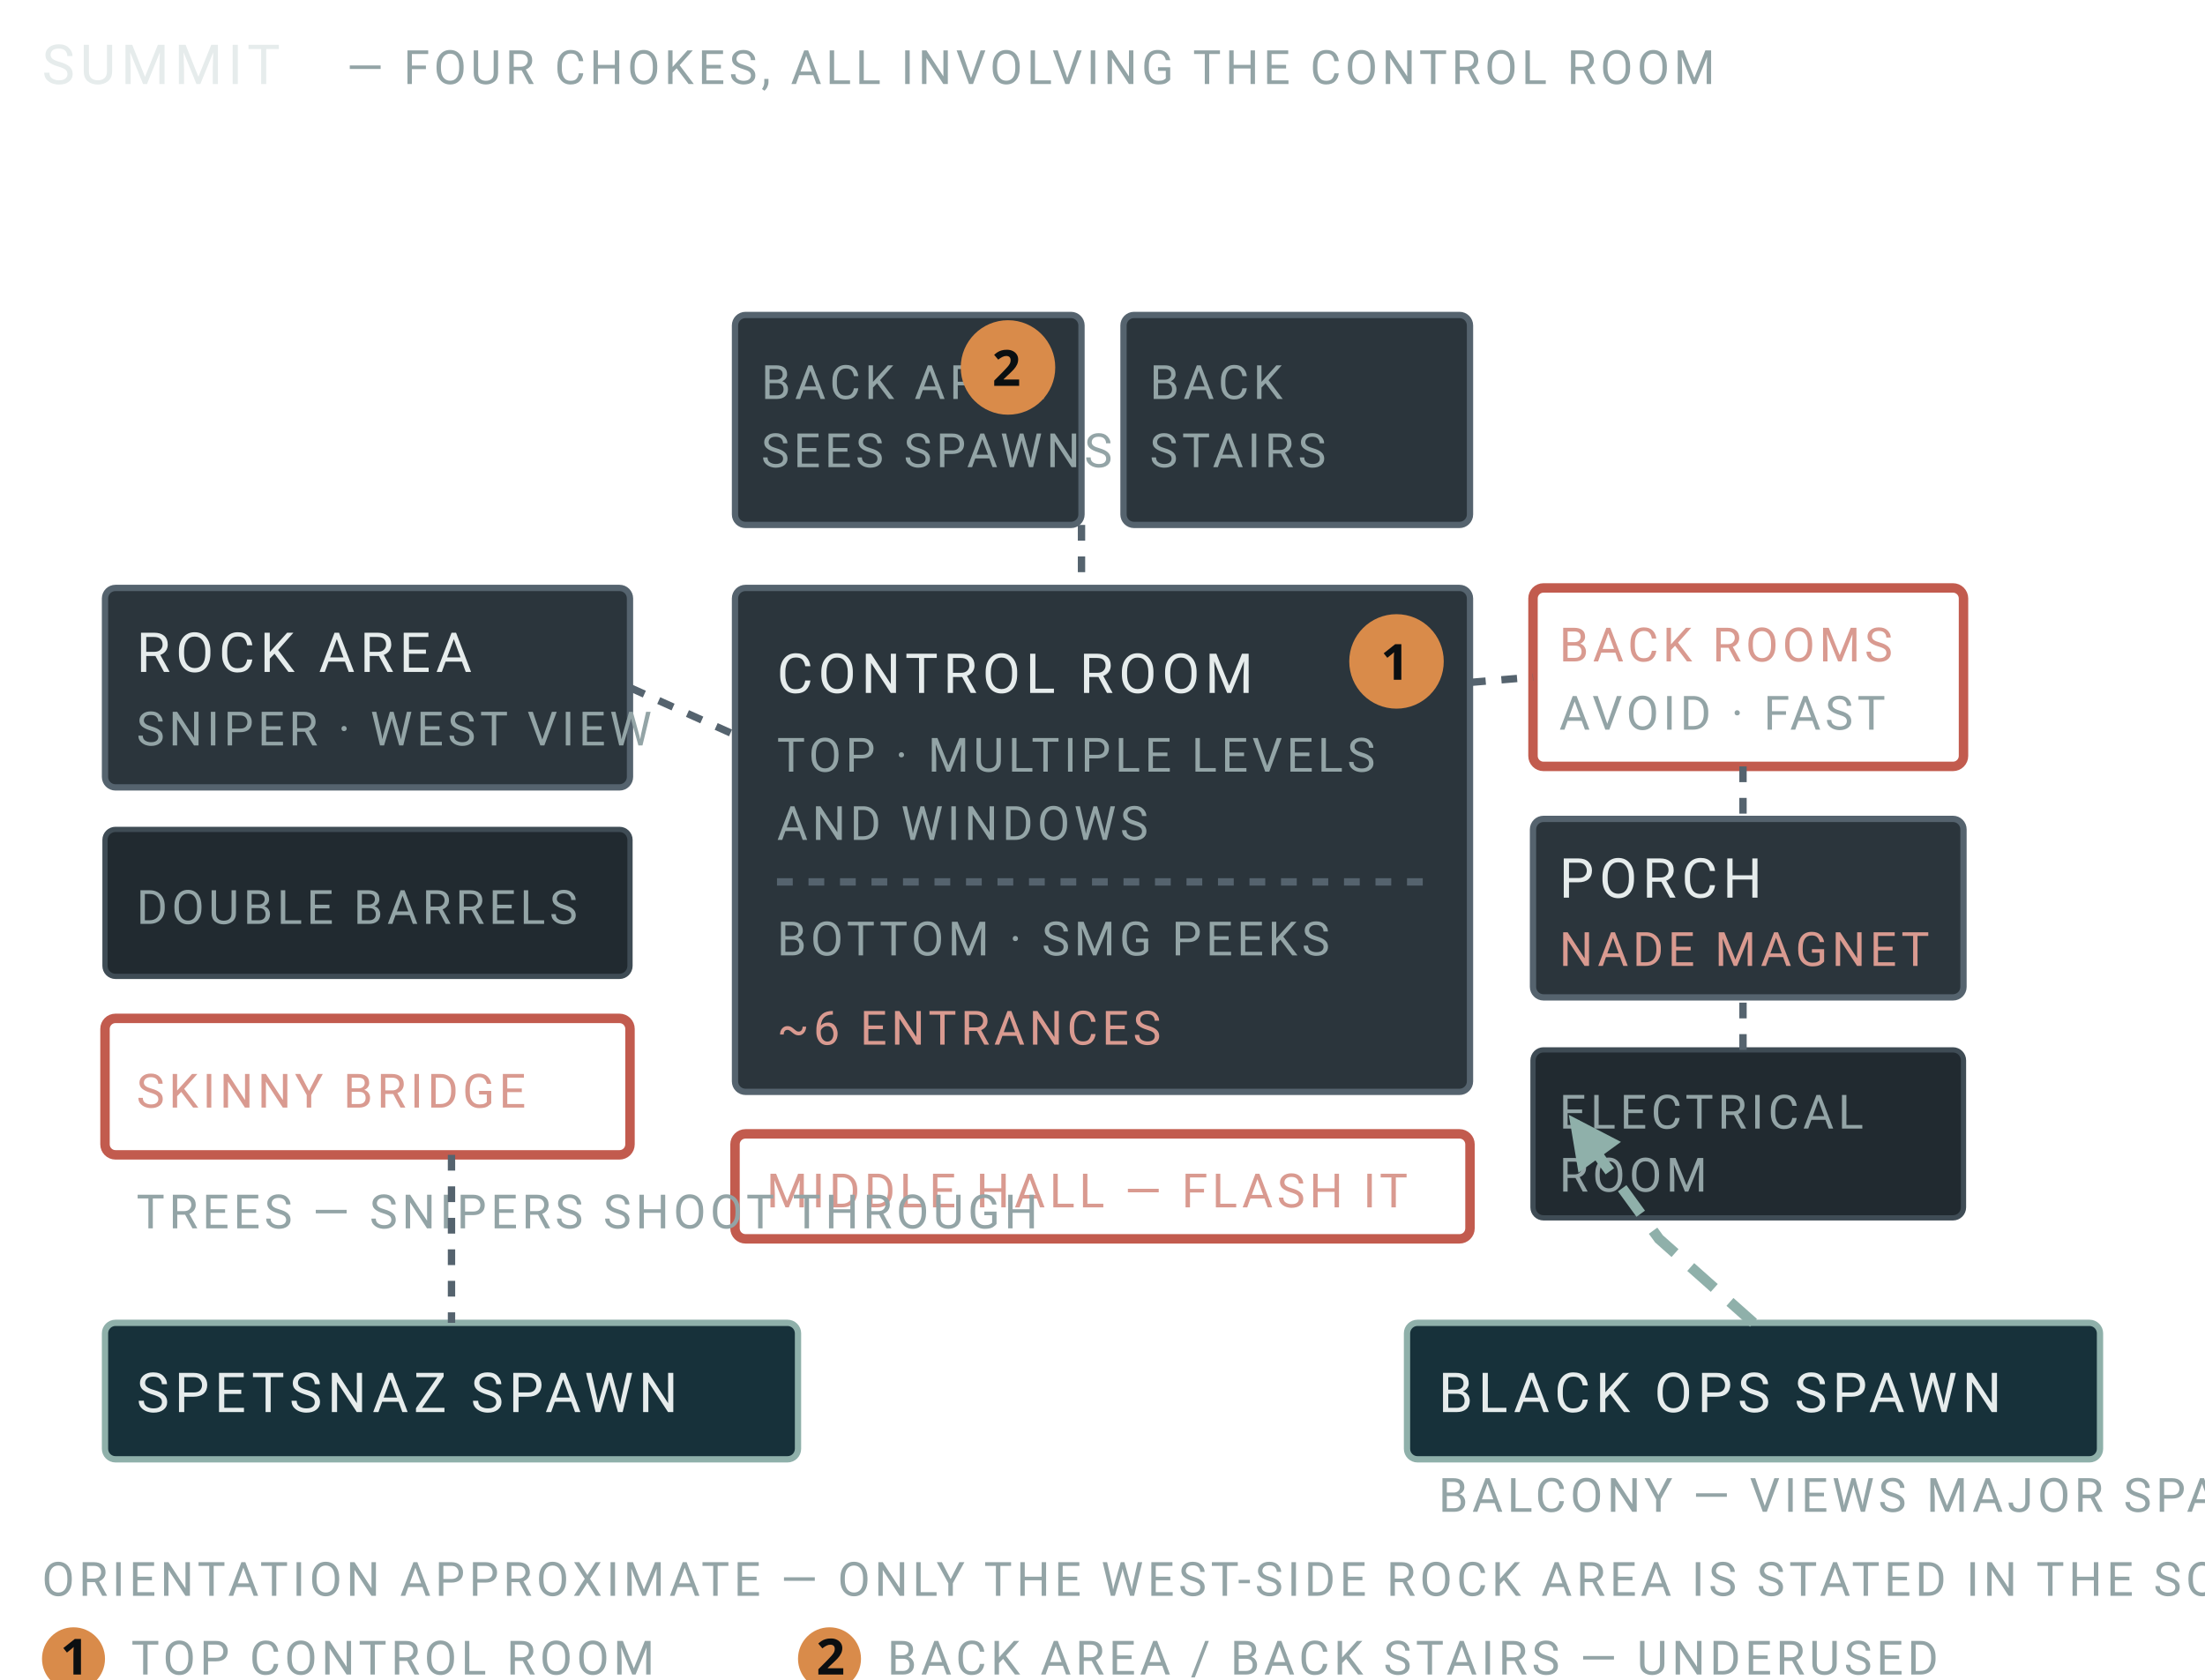
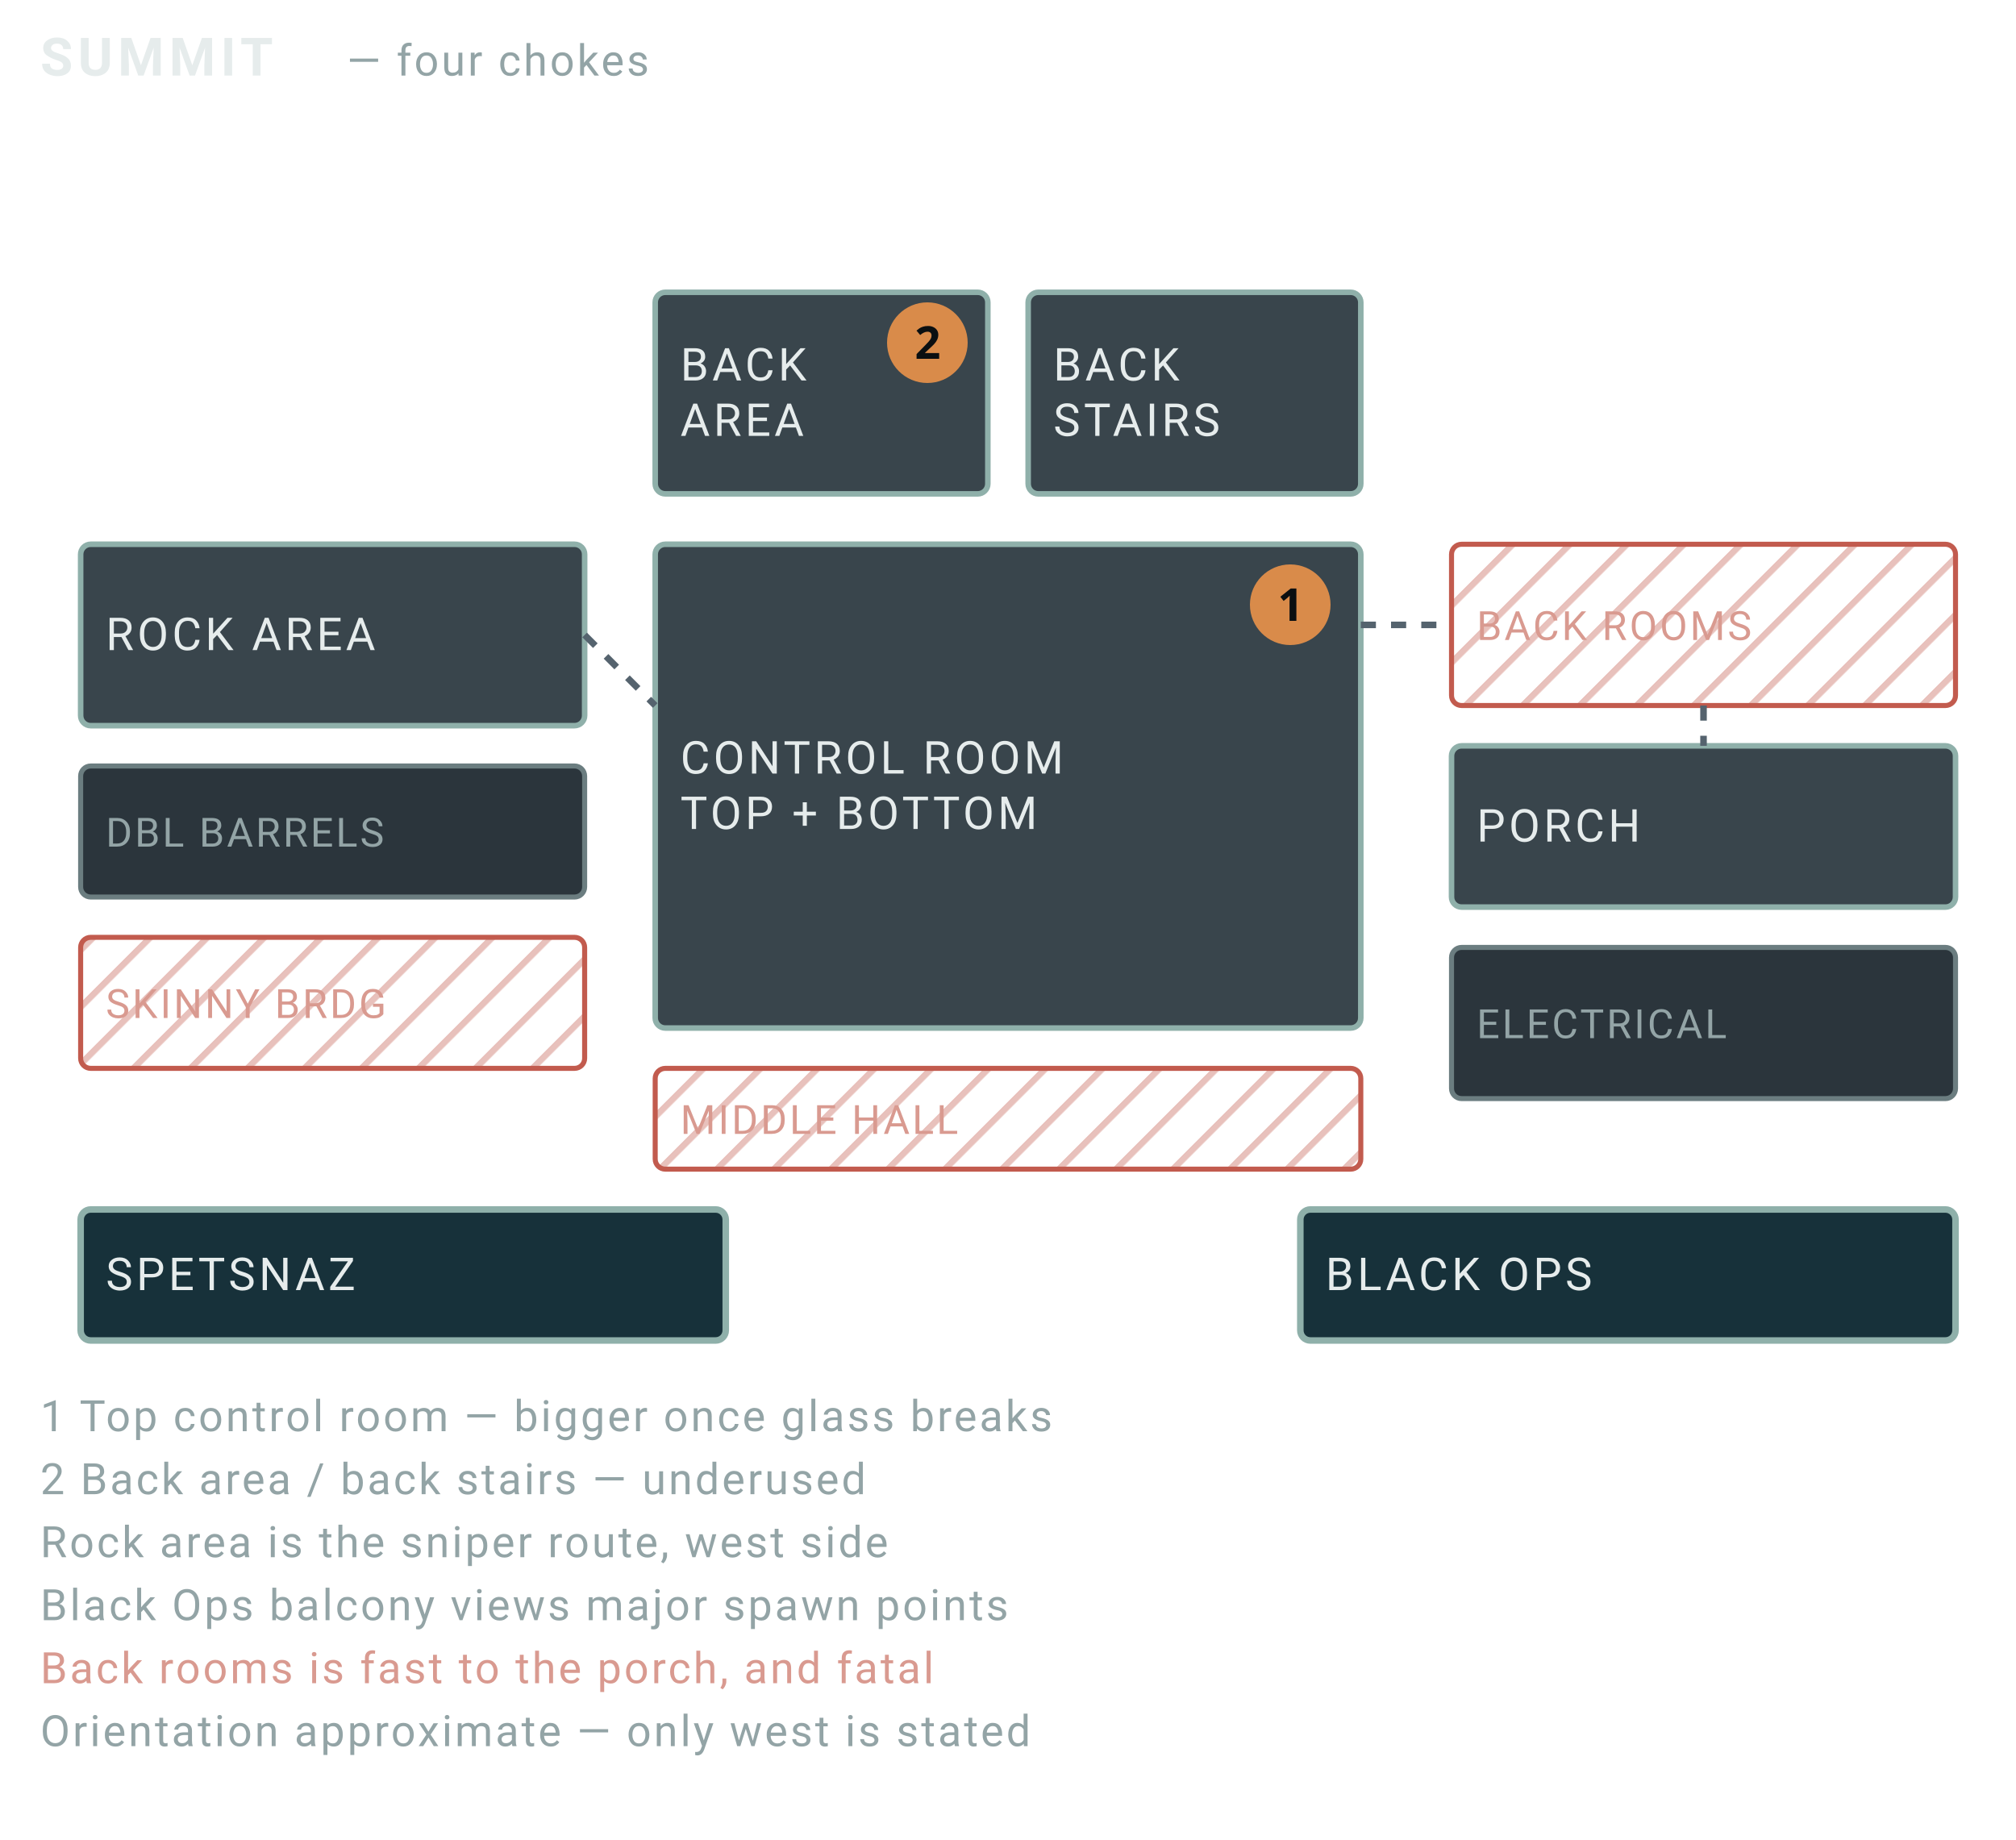
- <svg xmlns="http://www.w3.org/2000/svg" width="420" height="320" viewBox="0 0 420 320" role="img" aria-label="Summit tactical schematic: the control room at the centre with four choke points, the porch reached via back rooms or the electrical room, the rock area and skinny bridge on the west, and the Black Ops spawn balcony.">
+ <svg xmlns="http://www.w3.org/2000/svg" width="400" height="365" viewBox="0 0 400 365" role="img" aria-label="Summit tactical schematic, traced from the in-game minimap.">
  <defs>
-     <pattern id="sm-danger" width="8" height="8" patternTransform="rotate(45)" patternUnits="userSpaceOnUse">
-       <line x1="0" y1="0" x2="0" y2="8" stroke="#c25b4e" stroke-width="2.5" opacity="0.42" />
+     <pattern id="hz" width="8" height="8" patternTransform="rotate(45)" patternUnits="userSpaceOnUse">
+       <line x1="0" y1="0" x2="0" y2="8" stroke="#c25b4e" stroke-width="2.5" opacity="0.38" />
    </pattern>
-     <marker id="sm-arrow" viewBox="0 0 10 10" refX="8" refY="5" markerWidth="5" markerHeight="5" orient="auto">
-       <path d="M0,0 L10,5 L0,10 z" fill="#8fb0aa" />
-     </marker>
    <style>
-       .b  { fill:#2b353c; stroke:#55636e; stroke-width:1.2; }
-       .g  { fill:#212a30; stroke:#3f4c55; stroke-width:1; }
-       .sp { fill:#17313a; stroke:#8fb0aa; stroke-width:1.2; }
-       .t  { fill:#e6ecec; font-family:ui-sans-serif,system-ui,'Segoe UI',Roboto,sans-serif;
-             font-size:10.5px; letter-spacing:1px; }
-       .ts { fill:#93a4a6; font-family:ui-sans-serif,system-ui,'Segoe UI',Roboto,sans-serif;
-             font-size:9px; letter-spacing:0.8px; }
-       .td { fill:#d99a90; font-family:ui-sans-serif,system-ui,'Segoe UI',Roboto,sans-serif;
-             font-size:9px; letter-spacing:0.8px; }
-       .link { stroke:#55636e; stroke-width:1.4; fill:none; stroke-dasharray:3 3; }
-       .route { fill:none; stroke:#8fb0aa; stroke-width:2; stroke-dasharray:6 4; marker-end:url(#sm-arrow); }
-       .pin { fill:#d98b4a; }
-       .pint { fill:#0b0f11; font-family:ui-sans-serif,system-ui,sans-serif; font-size:9.5px; font-weight:700; }
-       .choke { fill:none; stroke:#c25b4e; stroke-width:1.8; }
-     </style>
+ .terr{fill:#1b2429;stroke:#55636e;stroke-width:1.4}
+ .b{fill:#39454c;stroke:#8fb0aa;stroke-width:1.1}
+ .s{fill:#2b353c;stroke:#6b7d80;stroke-width:1}
+ .sp{fill:#17313a;stroke:#8fb0aa;stroke-width:1.3}
+ .rock{fill:#333f45;stroke:#7d8f92;stroke-width:0.9}
+ .water{fill:#24343c;stroke:#8fb0aa;stroke-width:1}
+ .hot{fill:url(#hz);stroke:#c25b4e;stroke-width:1}
+ .lbl{fill:#e6ecec;font-family:ui-sans-serif,system-ui,'Segoe UI',Roboto,sans-serif;
+      font-size:9.0px;letter-spacing:0.7px}
+ .lbl2{fill:#93a4a6;font-family:ui-sans-serif,system-ui,'Segoe UI',Roboto,sans-serif;
+       font-size:8.0px;letter-spacing:0.5px}
+ .hotlbl{fill:#d99a90;font-family:ui-sans-serif,system-ui,'Segoe UI',Roboto,sans-serif;
+         font-size:8.0px;letter-spacing:0.5px}
+ .ttl{fill:#e6ecec;font-family:ui-sans-serif,system-ui,'Segoe UI',Roboto,sans-serif;
+      font-size:10.5px;letter-spacing:1.0px;font-weight:600}
+ .key{fill:#93a4a6;font-family:ui-sans-serif,system-ui,'Segoe UI',Roboto,sans-serif;
+      font-size:8.6px;letter-spacing:0.5px}
+ .keyhot{fill:#d99a90;font-family:ui-sans-serif,system-ui,'Segoe UI',Roboto,sans-serif;
+         font-size:8.6px;letter-spacing:0.5px}
+ .pin{fill:#d98b4a}
+ .pinn{fill:#0b0f11;font-family:ui-sans-serif,system-ui,sans-serif;font-size:9px;font-weight:700}
+ .link{stroke:#55636e;stroke-width:1.3;fill:none;stroke-dasharray:3 3}
+ </style>
  </defs>
-   <text class="t" x="8" y="16">SUMMIT</text>
-   <text class="ts" x="66" y="16">— FOUR CHOKES, ALL INVOLVING THE CONTROL ROOM</text>
-   <rect class="b" x="140" y="112" width="140" height="96" rx="2" />
-   <text class="t" x="148" y="132">CONTROL ROOM</text>
-   <text class="ts" x="148" y="147">TOP · MULTIPLE LEVELS</text>
-   <text class="ts" x="148" y="160">AND WINDOWS</text>
-   <line class="link" x1="148" y1="168" x2="272" y2="168" />
-   <text class="ts" x="148" y="182">BOTTOM · SMG PEEKS</text>
-   <text class="td" x="148" y="199">~6 ENTRANCES</text>
-   <rect class="g choke" x="140" y="216" width="140" height="20" rx="2" />
-   <text class="td" x="146" y="230">MIDDLE HALL — FLASH IT</text>
-   <rect class="g choke" x="292" y="112" width="82" height="34" rx="2" />
-   <text class="td" x="297" y="126">BACK ROOMS</text>
-   <text class="ts" x="297" y="139">AVOID · FAST</text>
-   <rect class="b" x="292" y="156" width="82" height="34" rx="2" />
-   <text class="t" x="297" y="171">PORCH</text>
-   <text class="td" x="297" y="184">NADE MAGNET</text>
-   <rect class="g" x="292" y="200" width="82" height="32" rx="2" />
-   <text class="ts" x="297" y="215">ELECTRICAL</text>
-   <text class="ts" x="297" y="227">ROOM</text>
-   <rect class="b" x="140" y="60" width="66" height="40" rx="2" />
-   <text class="ts" x="145" y="76">BACK AREA</text>
-   <text class="ts" x="145" y="89">SEES SPAWNS</text>
-   <rect class="b" x="214" y="60" width="66" height="40" rx="2" />
-   <text class="ts" x="219" y="76">BACK</text>
-   <text class="ts" x="219" y="89">STAIRS</text>
-   <rect class="b" x="20" y="112" width="100" height="38" rx="2" />
-   <text class="t" x="26" y="128">ROCK AREA</text>
-   <text class="ts" x="26" y="142">SNIPER · WEST VIEW</text>
-   <rect class="g" x="20" y="158" width="100" height="28" rx="2" />
-   <text class="ts" x="26" y="176">DOUBLE BARRELS</text>
-   <rect class="g choke" x="20" y="194" width="100" height="26" rx="2" />
-   <text class="td" x="26" y="211">SKINNY BRIDGE</text>
-   <text class="ts" x="26" y="234">TREES — SNIPERS SHOOT THROUGH</text>
-   <rect class="sp" x="20" y="252" width="132" height="26" rx="2" />
-   <text class="t" x="26" y="269">SPETSNAZ SPAWN</text>
-   <rect class="sp" x="268" y="252" width="132" height="26" rx="2" />
-   <text class="t" x="274" y="269">BLACK OPS SPAWN</text>
-   <text class="ts" x="274" y="288">BALCONY — VIEWS MAJOR SPAWNS</text>
-   <line class="link" x1="120" y1="131" x2="140" y2="140" />
-   <line class="link" x1="280" y1="130" x2="292" y2="129" />
-   <line class="link" x1="332" y1="146" x2="332" y2="156" />
-   <line class="link" x1="332" y1="200" x2="332" y2="190" />
-   <line class="link" x1="86" y1="220" x2="86" y2="252" />
-   <line class="link" x1="206" y1="100" x2="206" y2="112" />
-   <path class="route" d="M334 252 L316 236 L300 214" />
-   <circle class="pin" cx="266" cy="126" r="9" />
-   <text class="pint" x="263" y="129.5">1</text>
-   <circle class="pin" cx="192" cy="70" r="9" />
-   <text class="pint" x="189" y="73.5">2</text>
-   <text class="ts" x="8" y="304">ORIENTATION APPROXIMATE — ONLY THE WEST-SIDE ROCK AREA IS STATED IN THE SOURCE</text>
-   <circle class="pin" cx="14" cy="316" r="6" />
-   <text class="pint" x="11.5" y="319">1</text>
-   <text class="ts" x="25" y="319">TOP CONTROL ROOM</text>
-   <circle class="pin" cx="158" cy="316" r="6" />
-   <text class="pint" x="155.5" y="319">2</text>
-   <text class="ts" x="169" y="319">BACK AREA / BACK STAIRS — UNDERUSED</text>
+   <text class="ttl" x="8" y="15">SUMMIT</text>
+   <text class="key" x="68.84" y="15">— four chokes</text>
+   <rect class="b" x="130" y="108" width="140" height="96" rx="2" />
+   <text class="lbl" x="135" y="153.5">CONTROL ROOM</text>
+   <text class="lbl" x="135" y="164.5">TOP + BOTTOM</text>
+   <rect class="hot" x="130" y="212" width="140" height="20" rx="2" />
+   <text class="hotlbl" x="135" y="225">MIDDLE HALL</text>
+   <rect class="hot" x="288" y="108" width="100" height="32" rx="2" />
+   <text class="hotlbl" x="293" y="127">BACK ROOMS</text>
+   <rect class="b" x="288" y="148" width="100" height="32" rx="2" />
+   <text class="lbl" x="293" y="167">PORCH</text>
+   <rect class="s" x="288" y="188" width="100" height="30" rx="2" />
+   <text class="lbl2" x="293" y="206">ELECTRICAL</text>
+   <rect class="b" x="130" y="58" width="66" height="40" rx="2" />
+   <text class="lbl" x="135" y="75.5">BACK</text>
+   <text class="lbl" x="135" y="86.5">AREA</text>
+   <rect class="b" x="204" y="58" width="66" height="40" rx="2" />
+   <text class="lbl" x="209" y="75.5">BACK</text>
+   <text class="lbl" x="209" y="86.5">STAIRS</text>
+   <rect class="b" x="16" y="108" width="100" height="36" rx="2" />
+   <text class="lbl" x="21" y="129">ROCK AREA</text>
+   <rect class="s" x="16" y="152" width="100" height="26" rx="2" />
+   <text class="lbl2" x="21" y="168">DBL BARRELS</text>
+   <rect class="hot" x="16" y="186" width="100" height="26" rx="2" />
+   <text class="hotlbl" x="21" y="202">SKINNY BRDG</text>
+   <rect class="sp" x="16" y="240" width="128" height="26" rx="2" />
+   <text class="lbl" x="21" y="256">SPETSNAZ</text>
+   <rect class="sp" x="258" y="240" width="130" height="26" rx="2" />
+   <text class="lbl" x="263" y="256">BLACK OPS</text>
+   <line class="link" x1="116" y1="126" x2="130" y2="140" />
+   <line class="link" x1="270" y1="124" x2="288" y2="124" />
+   <line class="link" x1="338" y1="140" x2="338" y2="148" />
+   <circle class="pin" cx="256" cy="120" r="8" />
+   <text class="pinn" x="253.5" y="123.2">1</text>
+   <circle class="pin" cx="184" cy="68" r="8" />
+   <text class="pinn" x="181.5" y="71.2">2</text>
+   <text class="key" x="8" y="284">1  Top control room — bigger once glass breaks</text>
+   <text class="key" x="8" y="296.5">2  Back area / back stairs — underused</text>
+   <text class="key" x="8" y="309">Rock area is the sniper route, west side</text>
+   <text class="key" x="8" y="321.5">Black Ops balcony views major spawn points</text>
+   <text class="keyhot" x="8" y="334">Back rooms is fast to the porch, and fatal</text>
+   <text class="key" x="8" y="346.5">Orientation approximate — only west is stated</text>
</svg>
